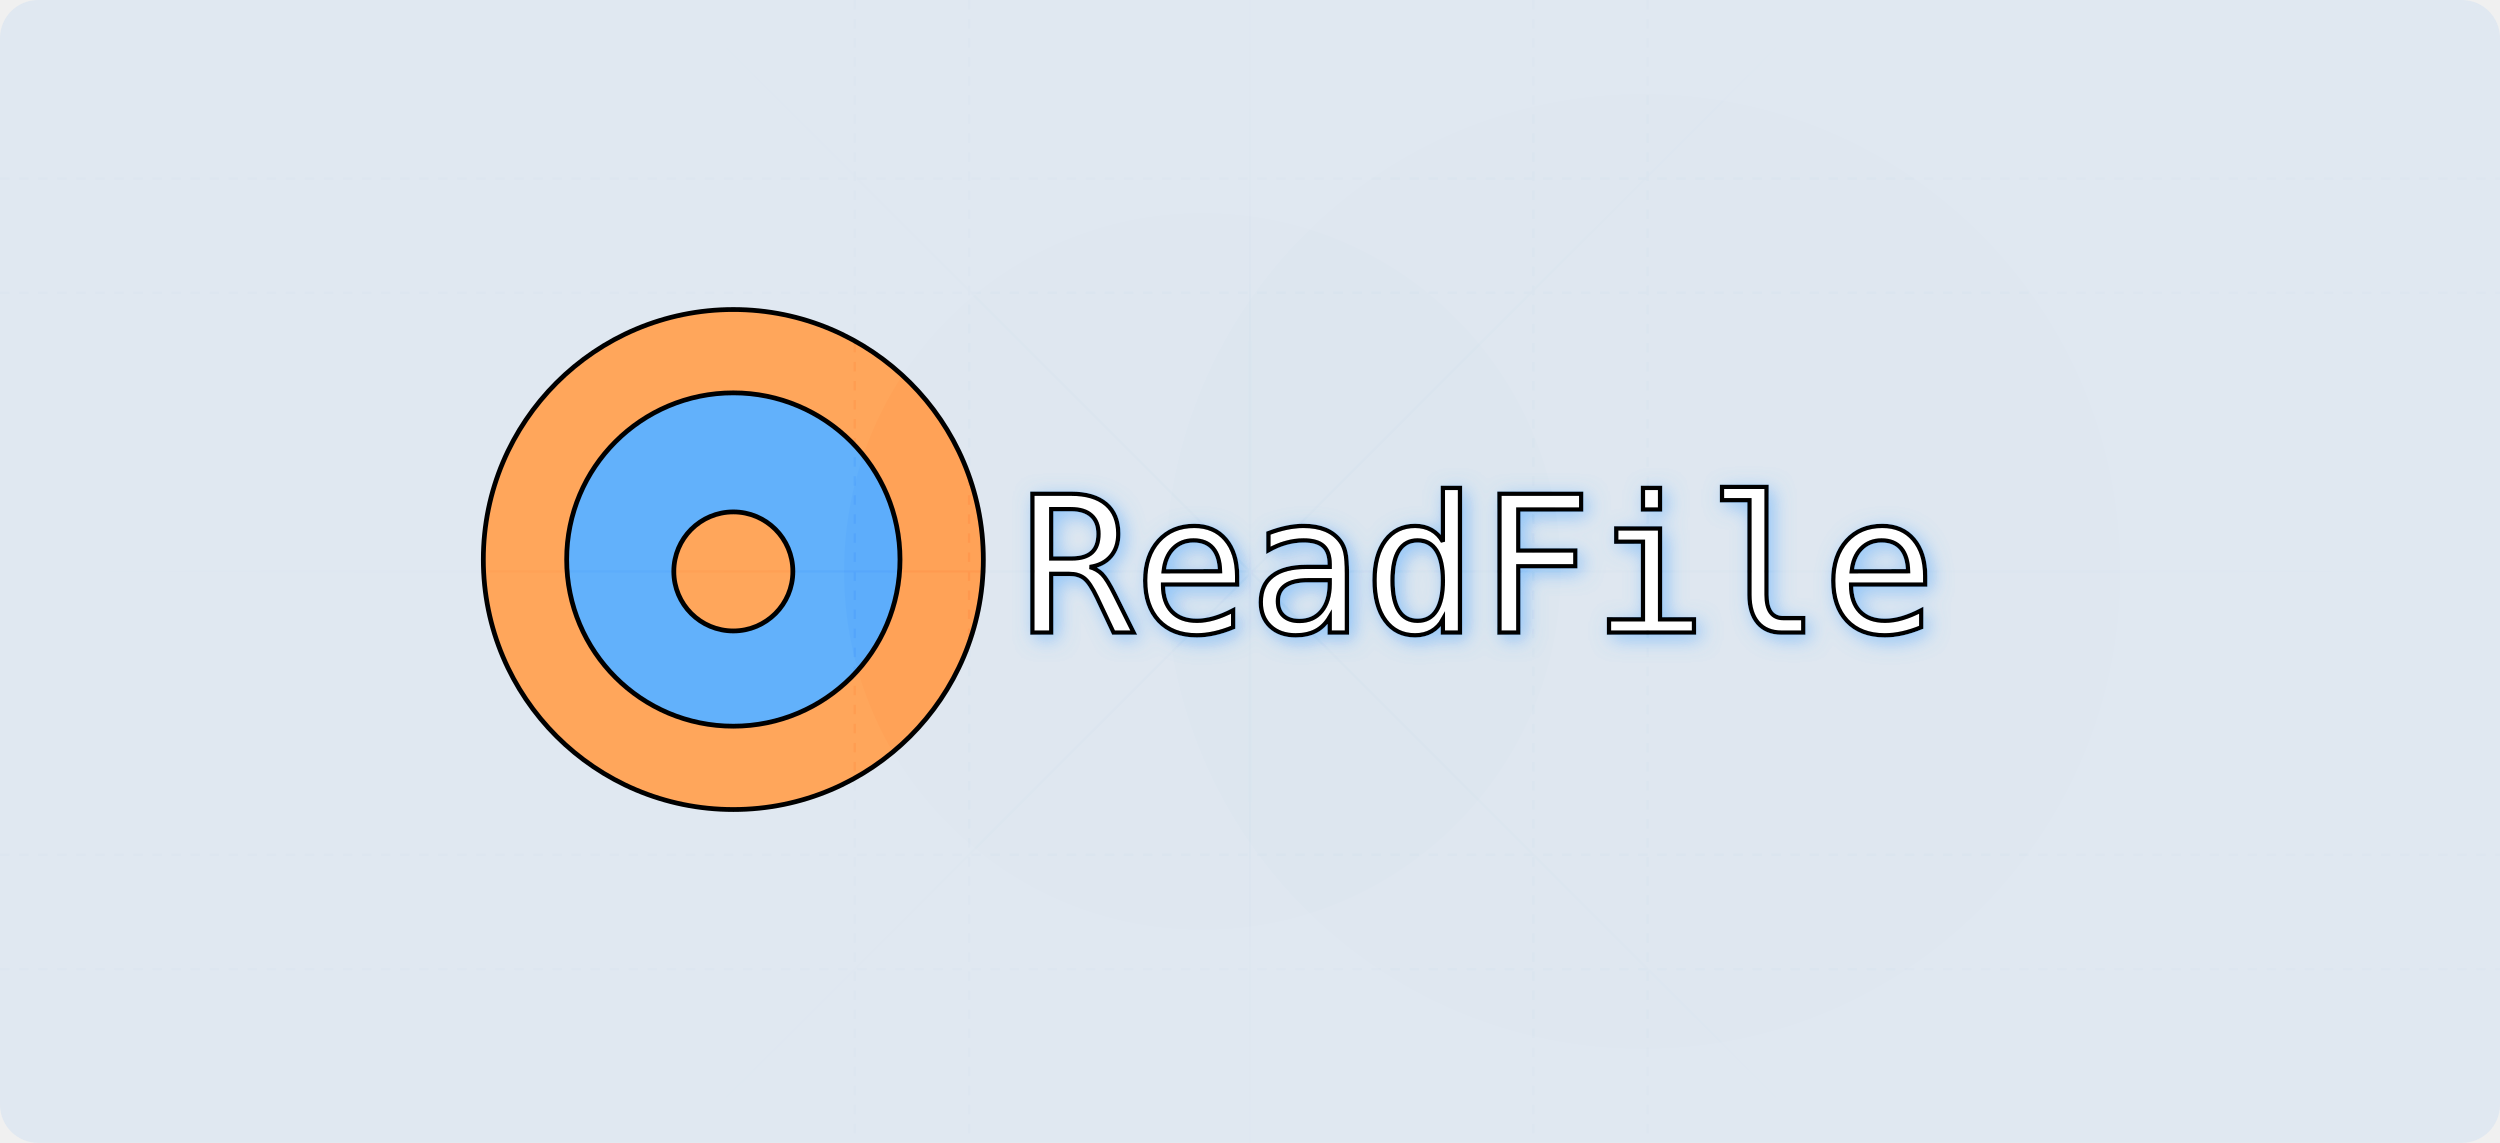
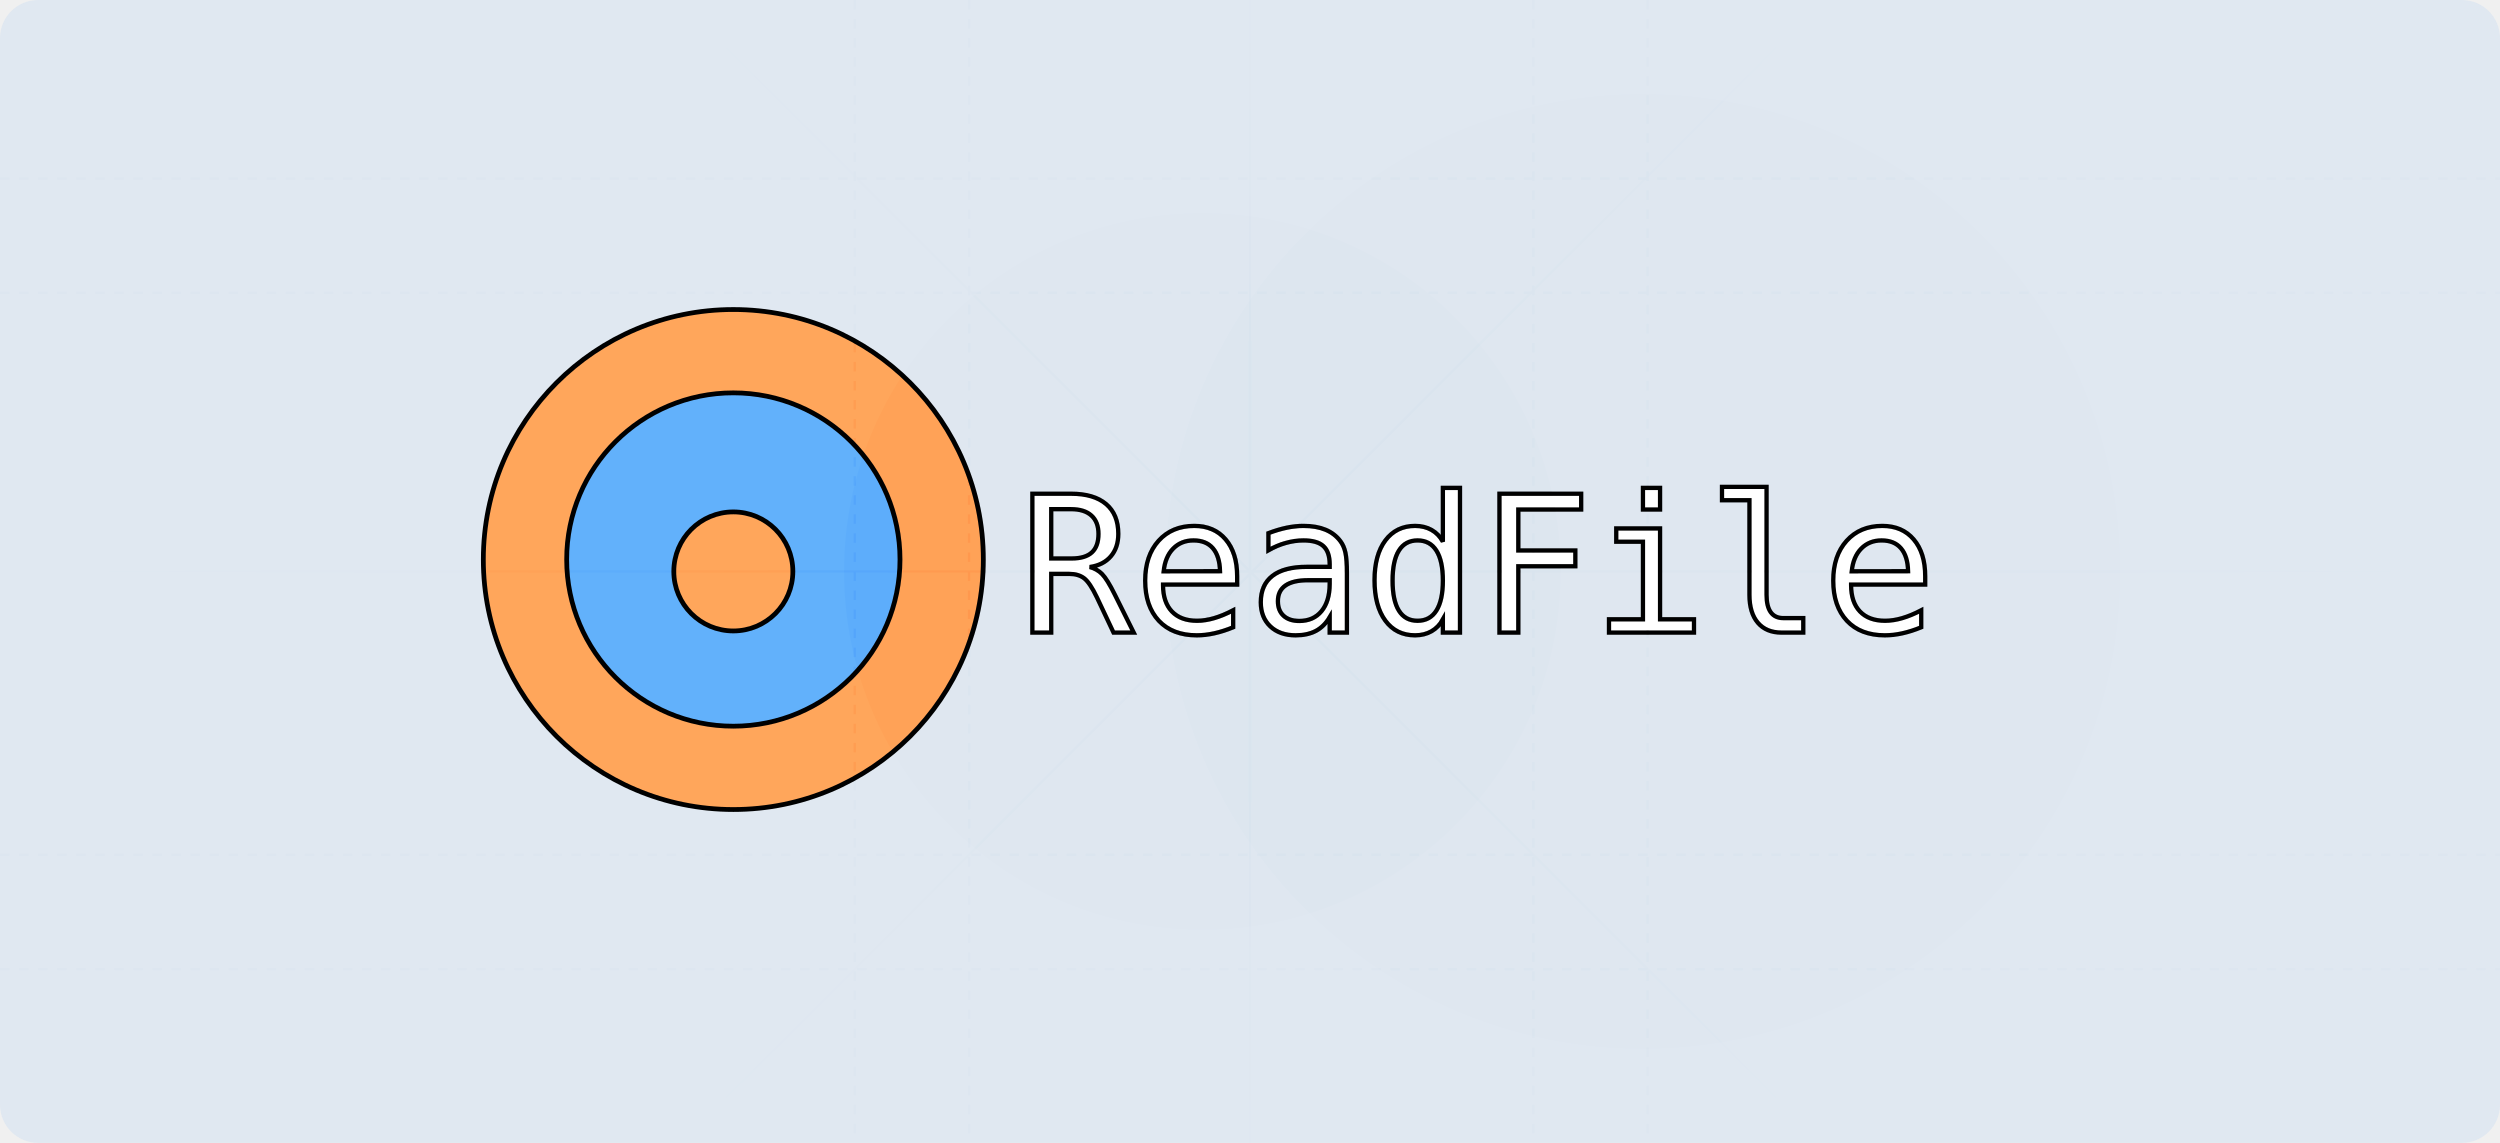
<svg xmlns="http://www.w3.org/2000/svg" width="1050" height="480" viewBox="0 0 1050 480">
  <rect width="1050" height="480" rx="16" fill="#519FFA" opacity="10%" />
  <g transform="translate(308, 235)">
    <circle cx="0" cy="0" r="105" fill="#FFA65B" stroke="black" stroke-width="2" />
    <circle cx="0" cy="5" r="20" fill="#62b1fb" stroke="black" stroke-width="2" />
    <circle cx="0" cy="0" r="70" fill="#62b1fb" stroke="black" stroke-width="2" />
    <circle cx="0" cy="5" r="25" fill="#FFA65B" stroke="black" stroke-width="2" />
-     <text x="120" y="8" font-family="monospace" font-size="80" fill="white" stroke="#000000" stroke-width="1.8" text-anchor="start" dominant-baseline="middle" filter="url(#shadow)">ReadFile</text>
+     <text x="120" y="8" font-family="monospace" font-size="80" fill="white" stroke="#000000" stroke-width="1.8" text-anchor="start" dominant-baseline="middle" filter="">ReadFile</text>
  </g>
  <g style="mix-blend-mode:overlay" opacity="0.1">
    <path d="M0 75H1050" stroke="black" stroke-dasharray="4 4" />
    <path d="M0 123H1050" stroke="black" stroke-dasharray="4 4" />
    <path d="M359 0L359 480" stroke="black" stroke-dasharray="4 4" />
    <path d="M407 0L407 480" stroke="black" stroke-dasharray="4 4" />
    <path d="M692 0L692 480" stroke="black" stroke-dasharray="4 4" />
    <path d="M525 0L525 480" stroke="url(#paint9_linear_2862_278)" />
    <path d="M644 0L644 480" stroke="black" stroke-dasharray="4 4" />
    <path d="M0 407H1050" stroke="black" stroke-dasharray="4 4" />
    <path d="M0 359H1050" stroke="black" stroke-dasharray="4 4" />
    <path d="M0 240H1050" stroke="url(#paint10_linear_2862_278)" />
    <path d="M767 -1L284 482" stroke="url(#paint11_linear_2862_278)" />
    <path d="M767 482L284 -1" stroke="url(#paint12_linear_2862_278)" />
  </g>
  <g style="mix-blend-mode:overlay" opacity="0.05">
    <circle cx="690" cy="240" r="200" stroke="black" />
  </g>
  <g style="mix-blend-mode:overlay" opacity="0.05">
    <circle cx="505" cy="240" r="150" stroke="black" />
  </g>
  <defs>
    <filter id="shadow" x="-20%" y="-20%" width="140%" height="140%">
      <feOffset in="SourceAlpha" dx="2" dy="2" result="offsetblur" />
      <feGaussianBlur in="offsetblur" stdDeviation="4" result="blur" />
      <feFlood flood-color="#62b1fb" flood-opacity="0.6" />
      <feComposite in2="blur" operator="in" />
      <feMerge>
        <feMergeNode />
        <feMergeNode in="SourceGraphic" />
      </feMerge>
    </filter>
    <linearGradient id="paint9_linear_2862_278" x1="525" y1="0" x2="525" y2="480" gradientUnits="userSpaceOnUse">
      <stop stop-opacity="0" />
      <stop offset="0" stop-opacity="0.3" />
      <stop offset="0.333" />
      <stop offset="0.667" />
      <stop offset="1" stop-opacity="0.3" />
    </linearGradient>
    <linearGradient id="paint10_linear_2862_278" x1="0" y1="240" x2="1050" y2="240" gradientUnits="userSpaceOnUse">
      <stop stop-opacity="0.1" />
      <stop offset="0.5" />
      <stop offset="1" stop-opacity="0.1" />
    </linearGradient>
    <linearGradient id="paint11_linear_2862_278" x1="767" y1="-1" x2="284" y2="482" gradientUnits="userSpaceOnUse">
      <stop stop-opacity="0.1" />
      <stop offset="0.5" />
      <stop offset="1" stop-opacity="0.1" />
    </linearGradient>
    <linearGradient id="paint12_linear_2862_278" x1="767" y1="482" x2="284" y2="-1" gradientUnits="userSpaceOnUse">
      <stop stop-opacity="0.1" />
      <stop offset="0.5" />
      <stop offset="1" stop-opacity="0.1" />
    </linearGradient>
  </defs>
</svg>
